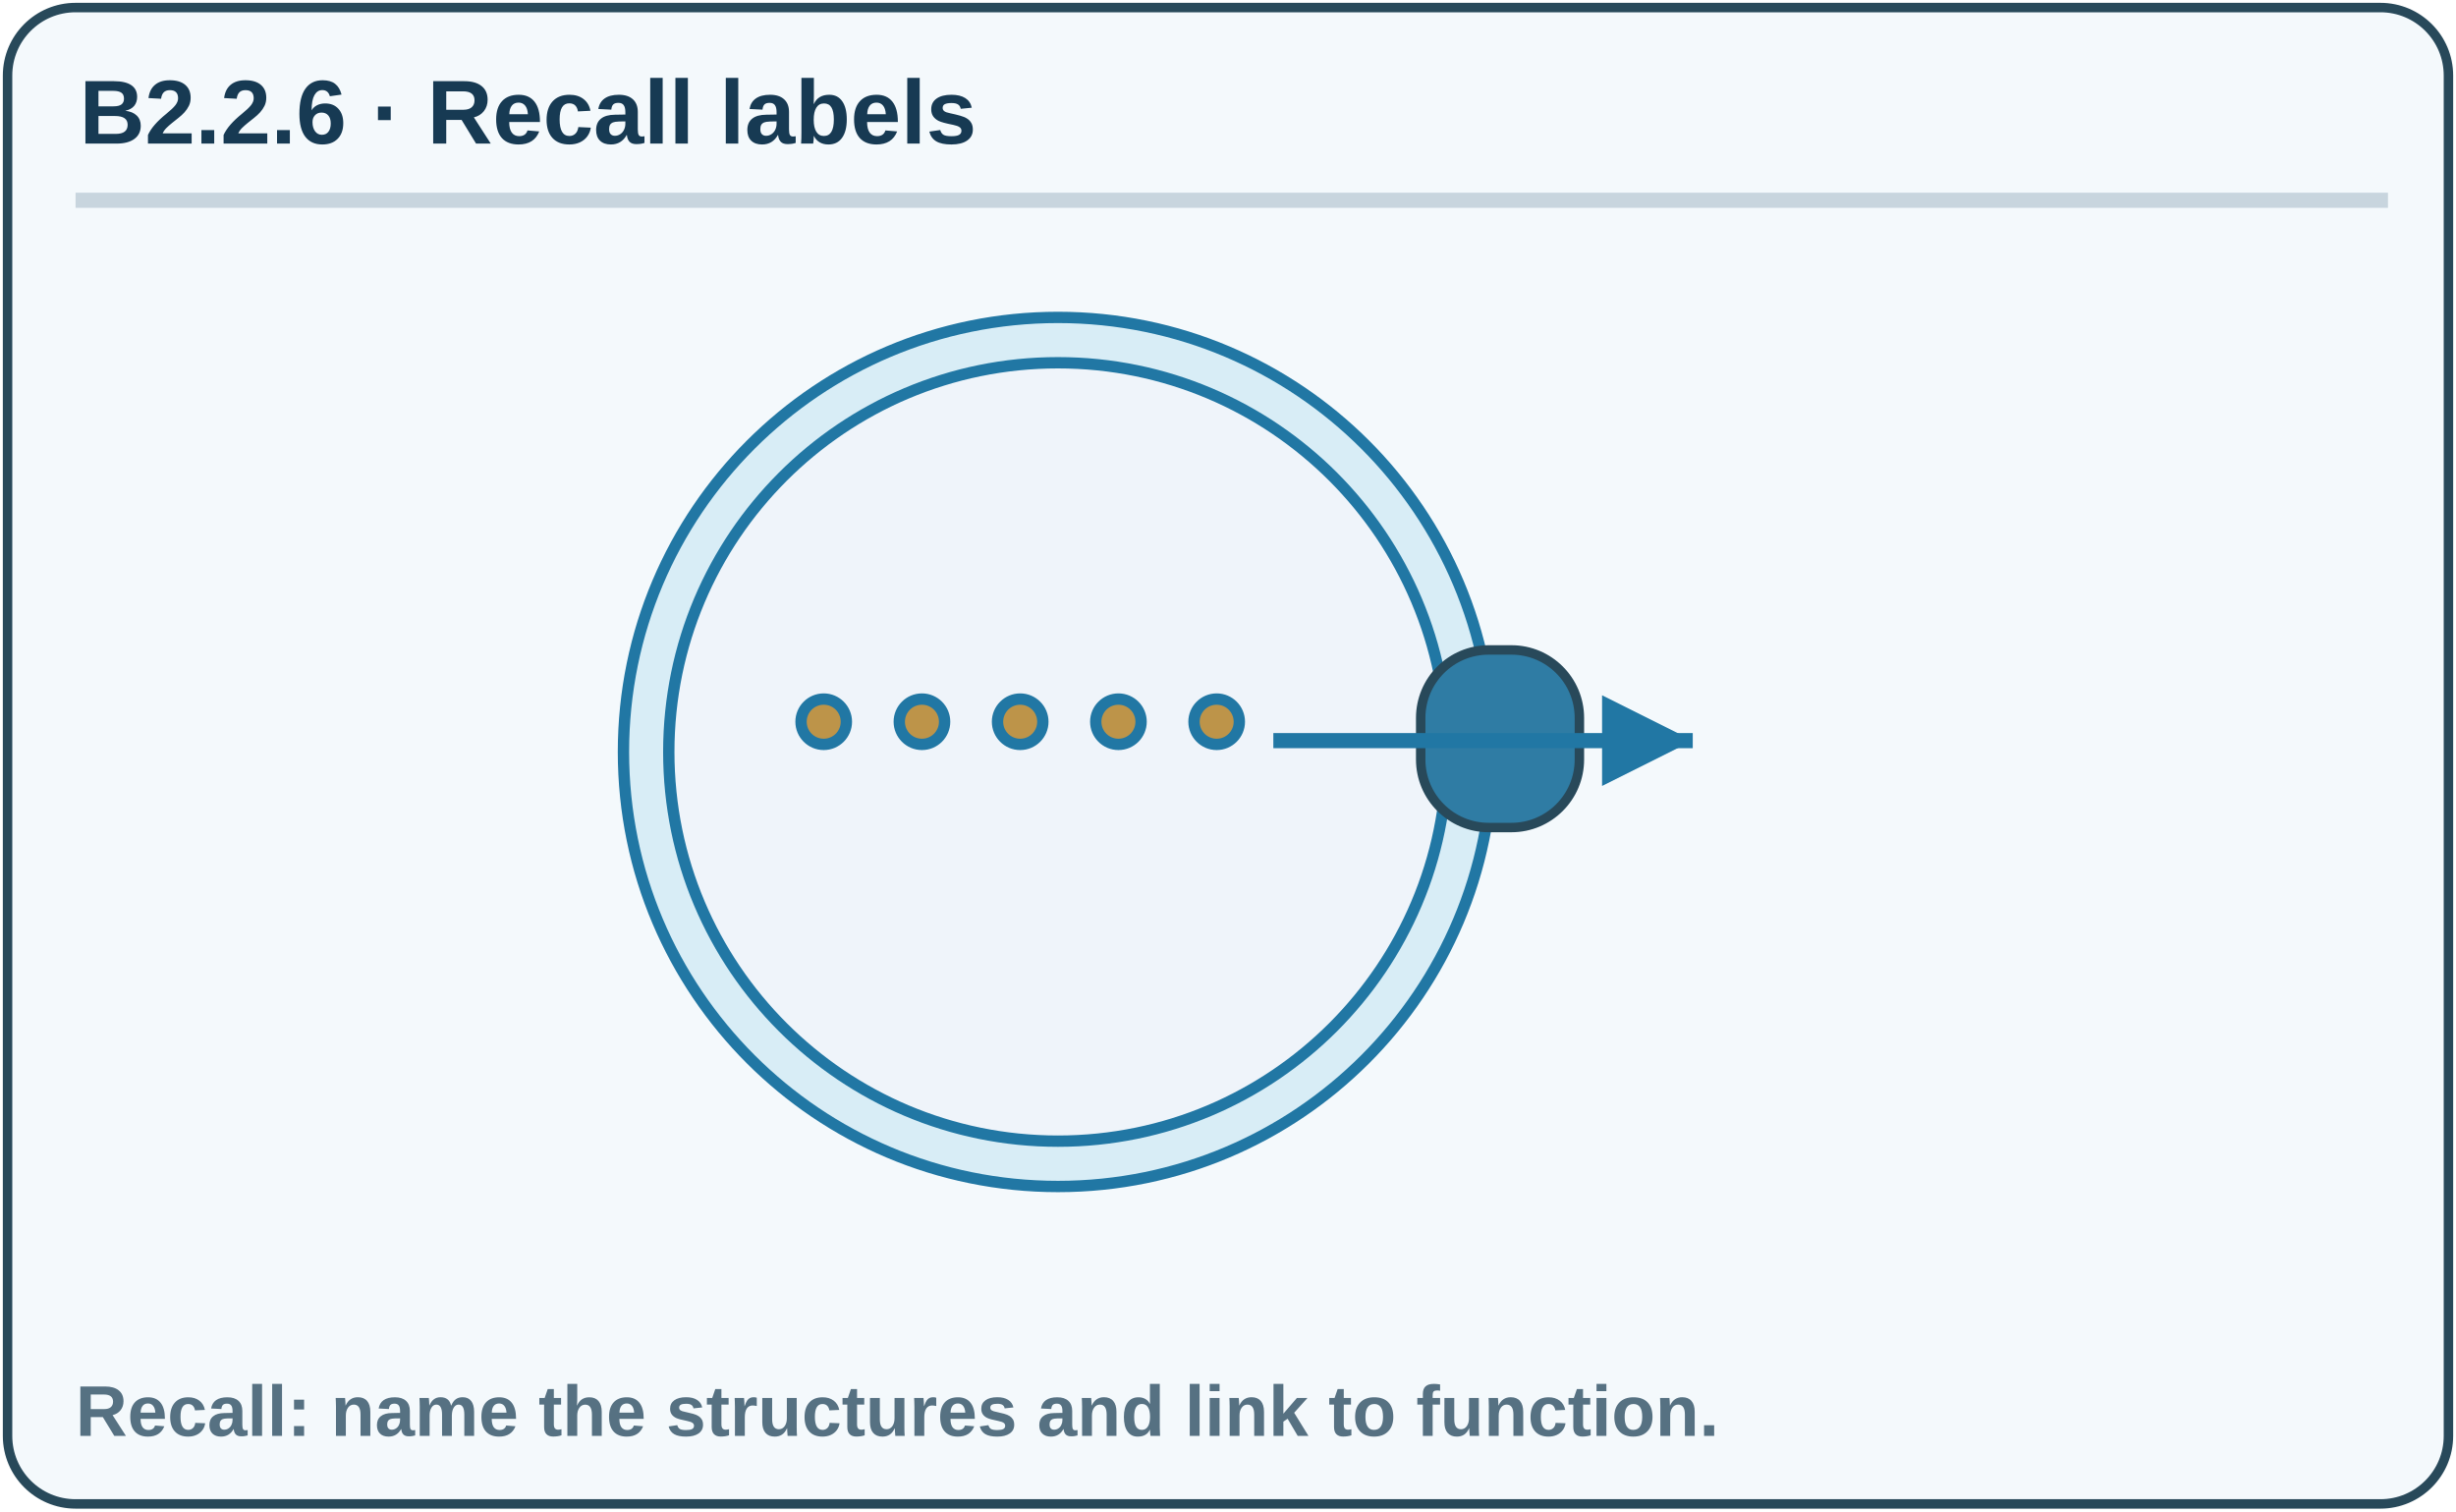
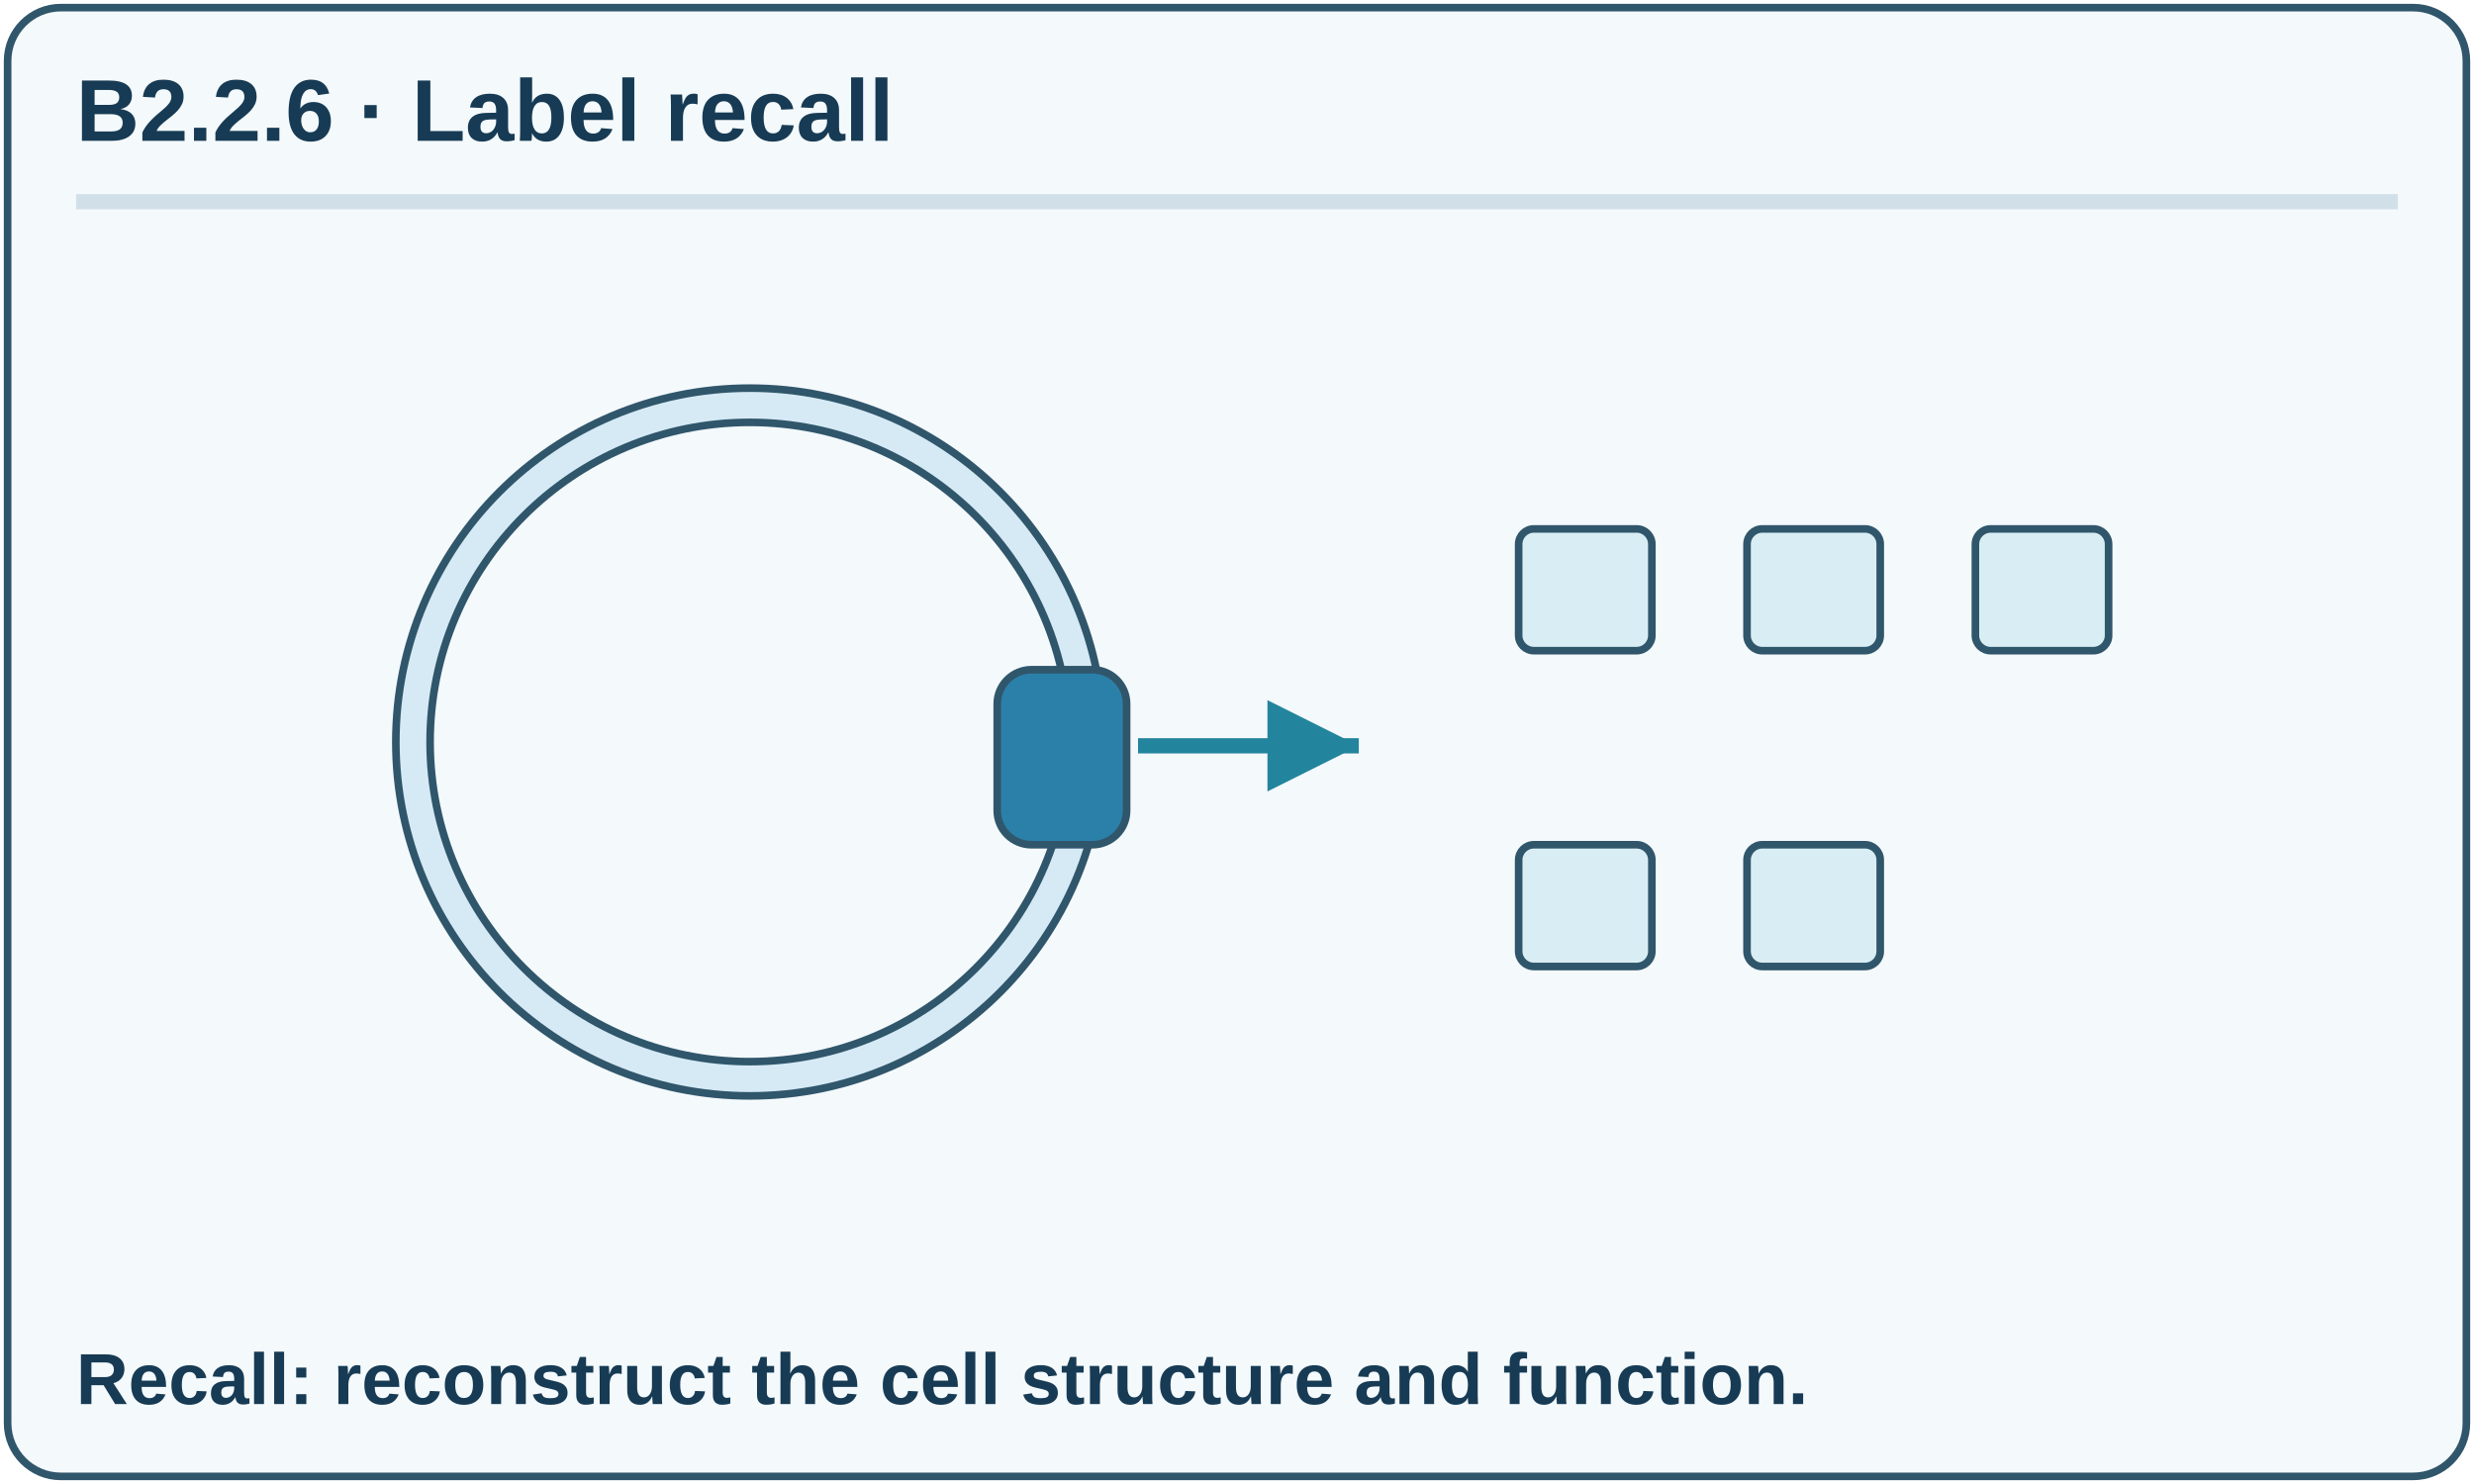
- <svg xmlns="http://www.w3.org/2000/svg" viewBox="0 0 650 400" role="img" aria-labelledby="title desc">
+ <svg xmlns="http://www.w3.org/2000/svg" viewBox="0 0 650 390" role="img" aria-labelledby="title">
  <defs>
-     <marker id="arrow" refX="6" refY="3" markerWidth="7" markerHeight="7" orient="auto">
-       <path d="M0 0 L6 3 L0 6" fill="#2177a4" />
+     <marker id="tip" markerWidth="7" markerHeight="7" refX="6" refY="3" orient="auto">
+       <path d="M0 0 L6 3 L0 6" fill="#23849e" />
    </marker>
  </defs>
-   <rect x="2" y="2" width="646" height="396" rx="18" fill="#f4f9fc" stroke="#28495a" stroke-width="2.5" />
-   <text x="21" y="38" font-family="Arial,sans-serif" font-size="24" font-weight="600" fill="#173a53">B2.2.6 · Recall labels</text>
-   <line x1="20" y1="53" x2="632" y2="53" stroke="#c8d5de" stroke-width="4" />
-   <circle cx="280" cy="199" r="115" fill="#d8edf6" stroke="#2177a4" stroke-width="3" />
-   <circle cx="280" cy="199" r="103" fill="#eff4fa" stroke="#2177a4" stroke-width="3" />
-   <rect x="376" y="172" width="42" height="47" rx="18" fill="#2f7ca4" stroke="#28495a" stroke-width="2.5" />
-   <line x1="337" y1="196" x2="448" y2="196" stroke="#2177a4" stroke-width="4" marker-end="url(#arrow)" />
-   <circle cx="218" cy="191" r="6" fill="#bd9449" stroke="#2177a4" stroke-width="3" />
-   <circle cx="244" cy="191" r="6" fill="#bd9449" stroke="#2177a4" stroke-width="3" />
-   <circle cx="270" cy="191" r="6" fill="#bd9449" stroke="#2177a4" stroke-width="3" />
-   <circle cx="296" cy="191" r="6" fill="#bd9449" stroke="#2177a4" stroke-width="3" />
-   <circle cx="322" cy="191" r="6" fill="#bd9449" stroke="#2177a4" stroke-width="3" />
-   <text x="20" y="380" font-family="Arial,sans-serif" font-size="19" font-weight="600" fill="#567182">Recall: name the structures and link to function.</text>
+   <rect x="2" y="2" width="646" height="386" rx="14" fill="#f4f9fc" stroke="#30566b" stroke-width="2" />
+   <text x="20" y="37" fill="#173b54" font-family="Arial,sans-serif" font-size="23" font-weight="600">B2.2.6 · Label recall</text>
+   <path d="M20 53 L630 53" fill="none" stroke="#d1e0e8" stroke-width="4" />
+   <circle cx="197" cy="195" r="93" fill="#d6eaf5" stroke="#30566b" stroke-width="2" />
+   <circle cx="197" cy="195" r="84" fill="#f4f9fc" stroke="#30566b" stroke-width="2" />
+   <rect x="262" y="176" width="34" height="46" rx="9" fill="#2b80aa" stroke="#30566b" stroke-width="2" />
+   <path d="M299 196 L357 196" fill="none" stroke="#23849e" stroke-width="4" marker-end="url(#tip)" />
+   <rect x="399" y="139" width="35" height="32" rx="4" fill="#d9eef4" stroke="#30566b" stroke-width="2" />
+   <rect x="459" y="139" width="35" height="32" rx="4" fill="#d9eef4" stroke="#30566b" stroke-width="2" />
+   <rect x="519" y="139" width="35" height="32" rx="4" fill="#d9eef4" stroke="#30566b" stroke-width="2" />
+   <rect x="399" y="222" width="35" height="32" rx="4" fill="#d9eef4" stroke="#30566b" stroke-width="2" />
+   <rect x="459" y="222" width="35" height="32" rx="4" fill="#d9eef4" stroke="#30566b" stroke-width="2" />
+   <text x="20" y="369" fill="#173b54" font-family="Arial,sans-serif" font-size="19" font-weight="600">Recall: reconstruct the cell structure and function.</text>
</svg>
